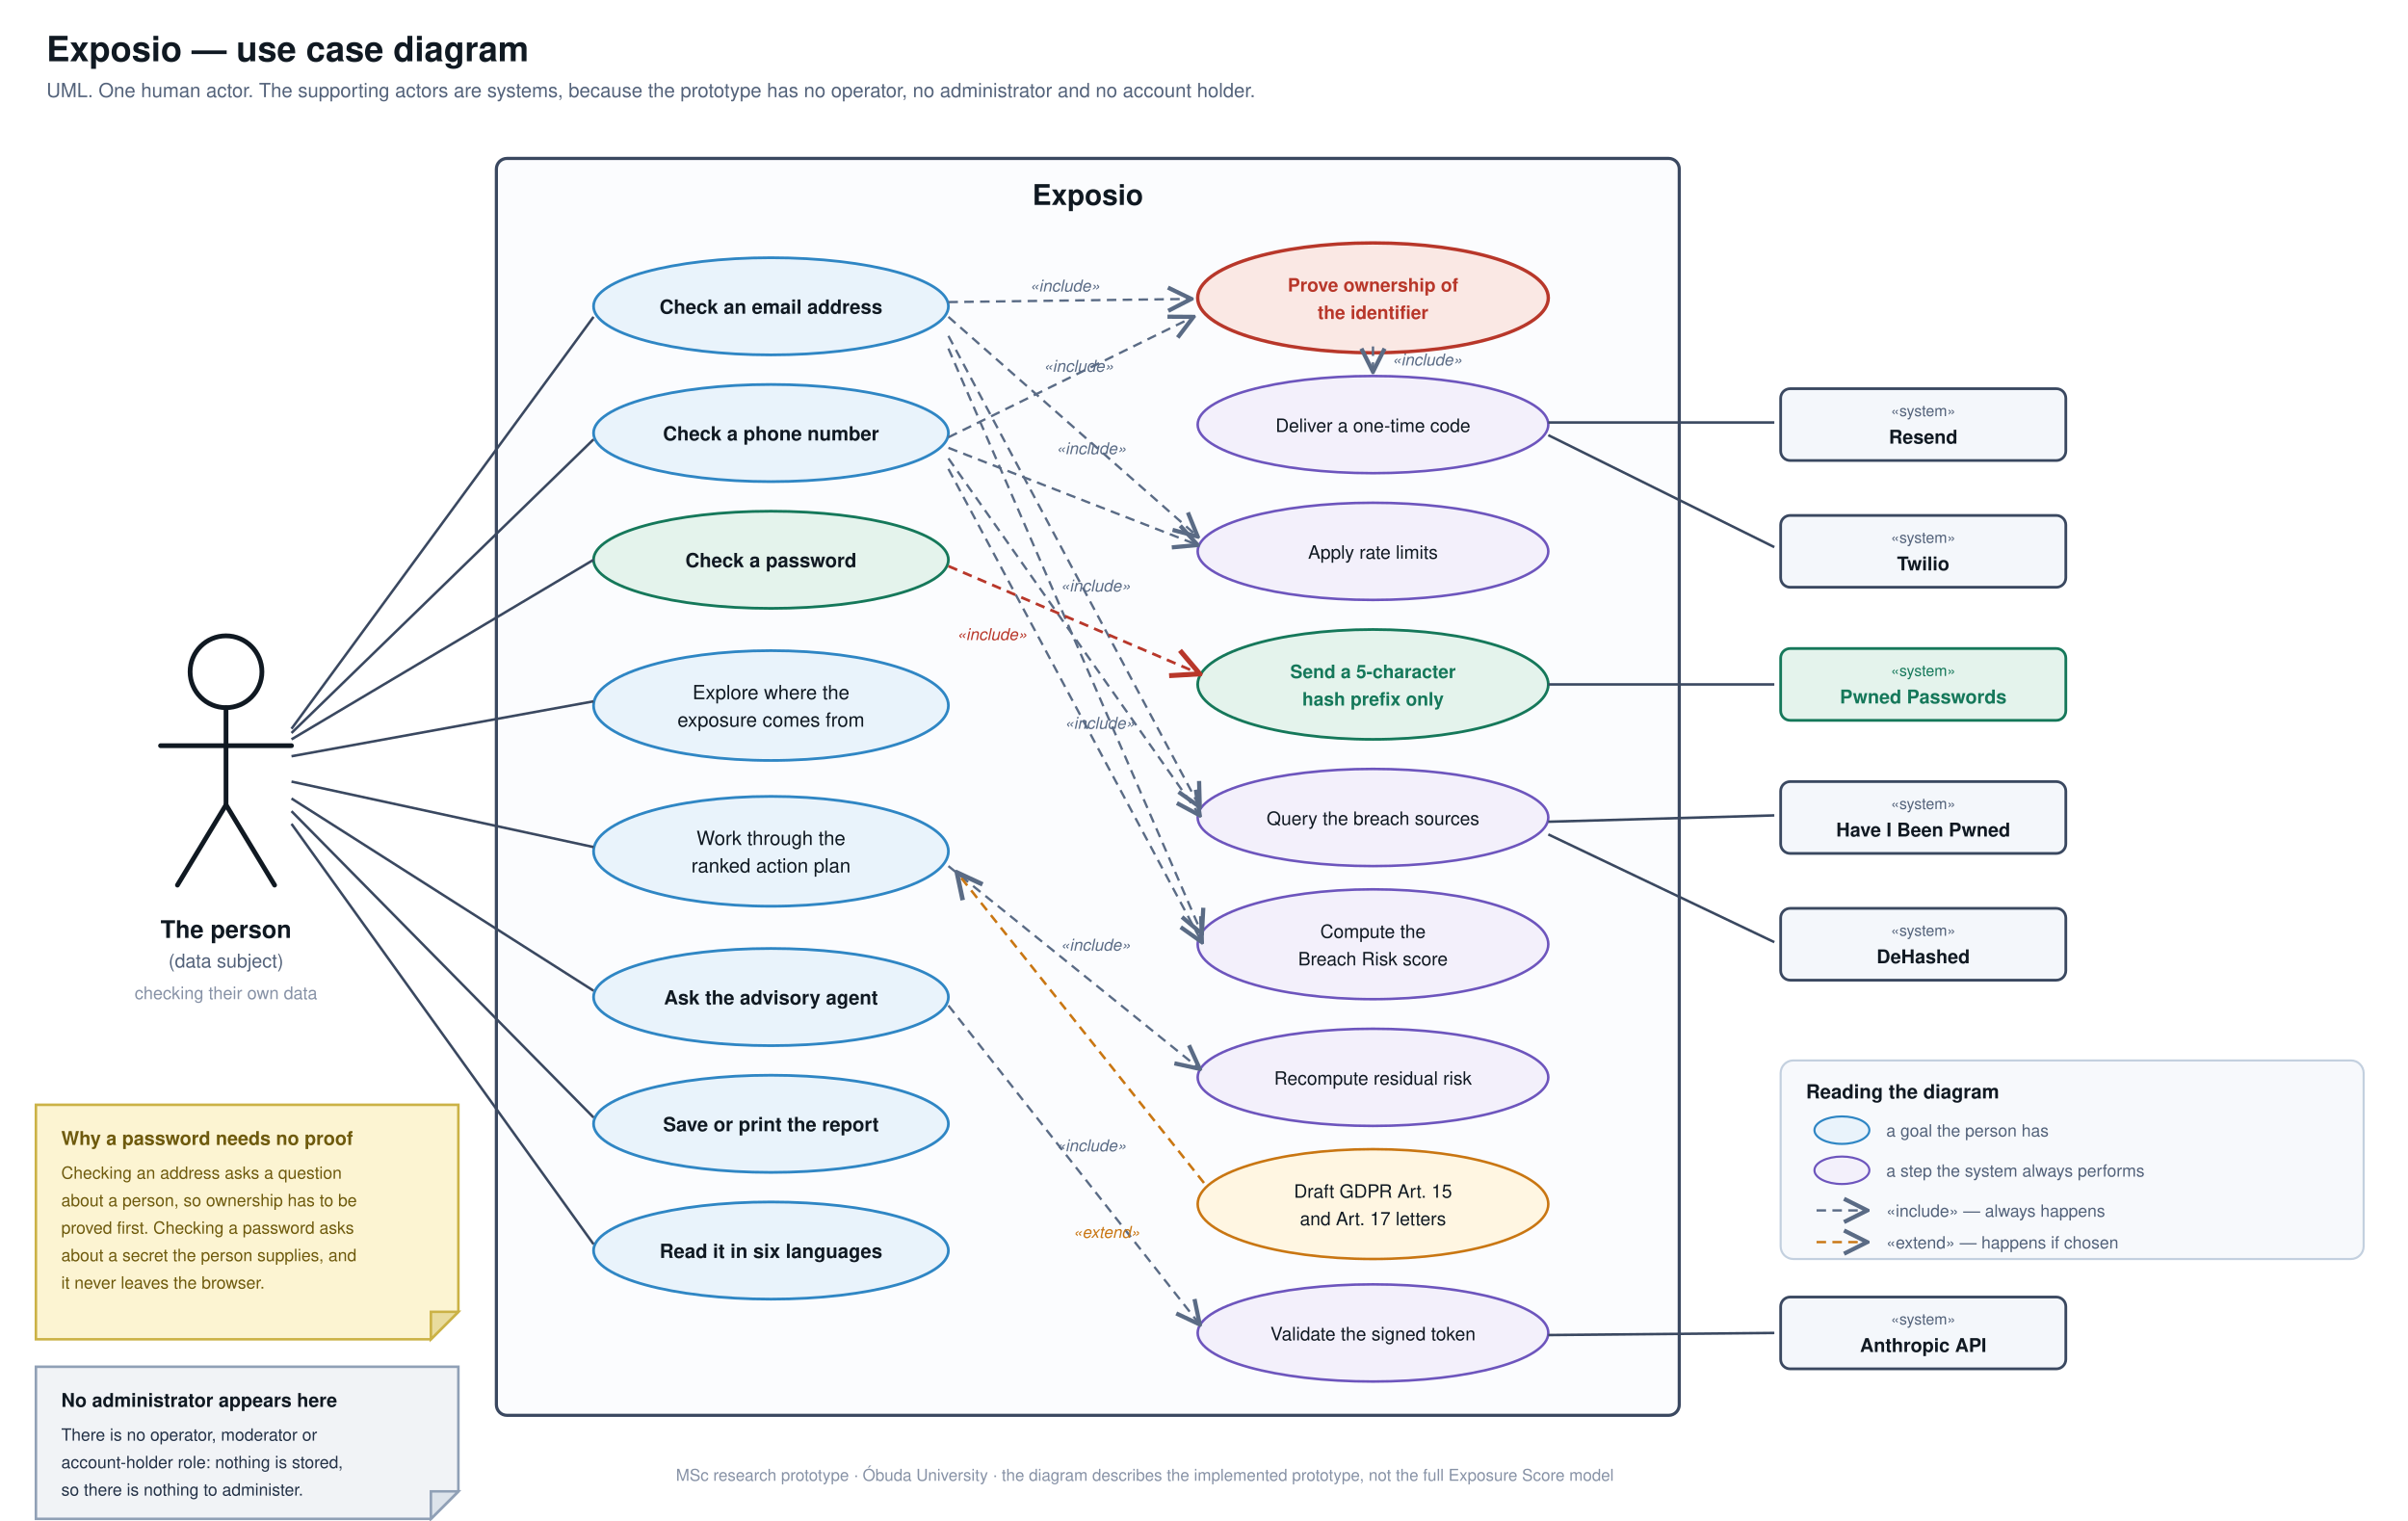
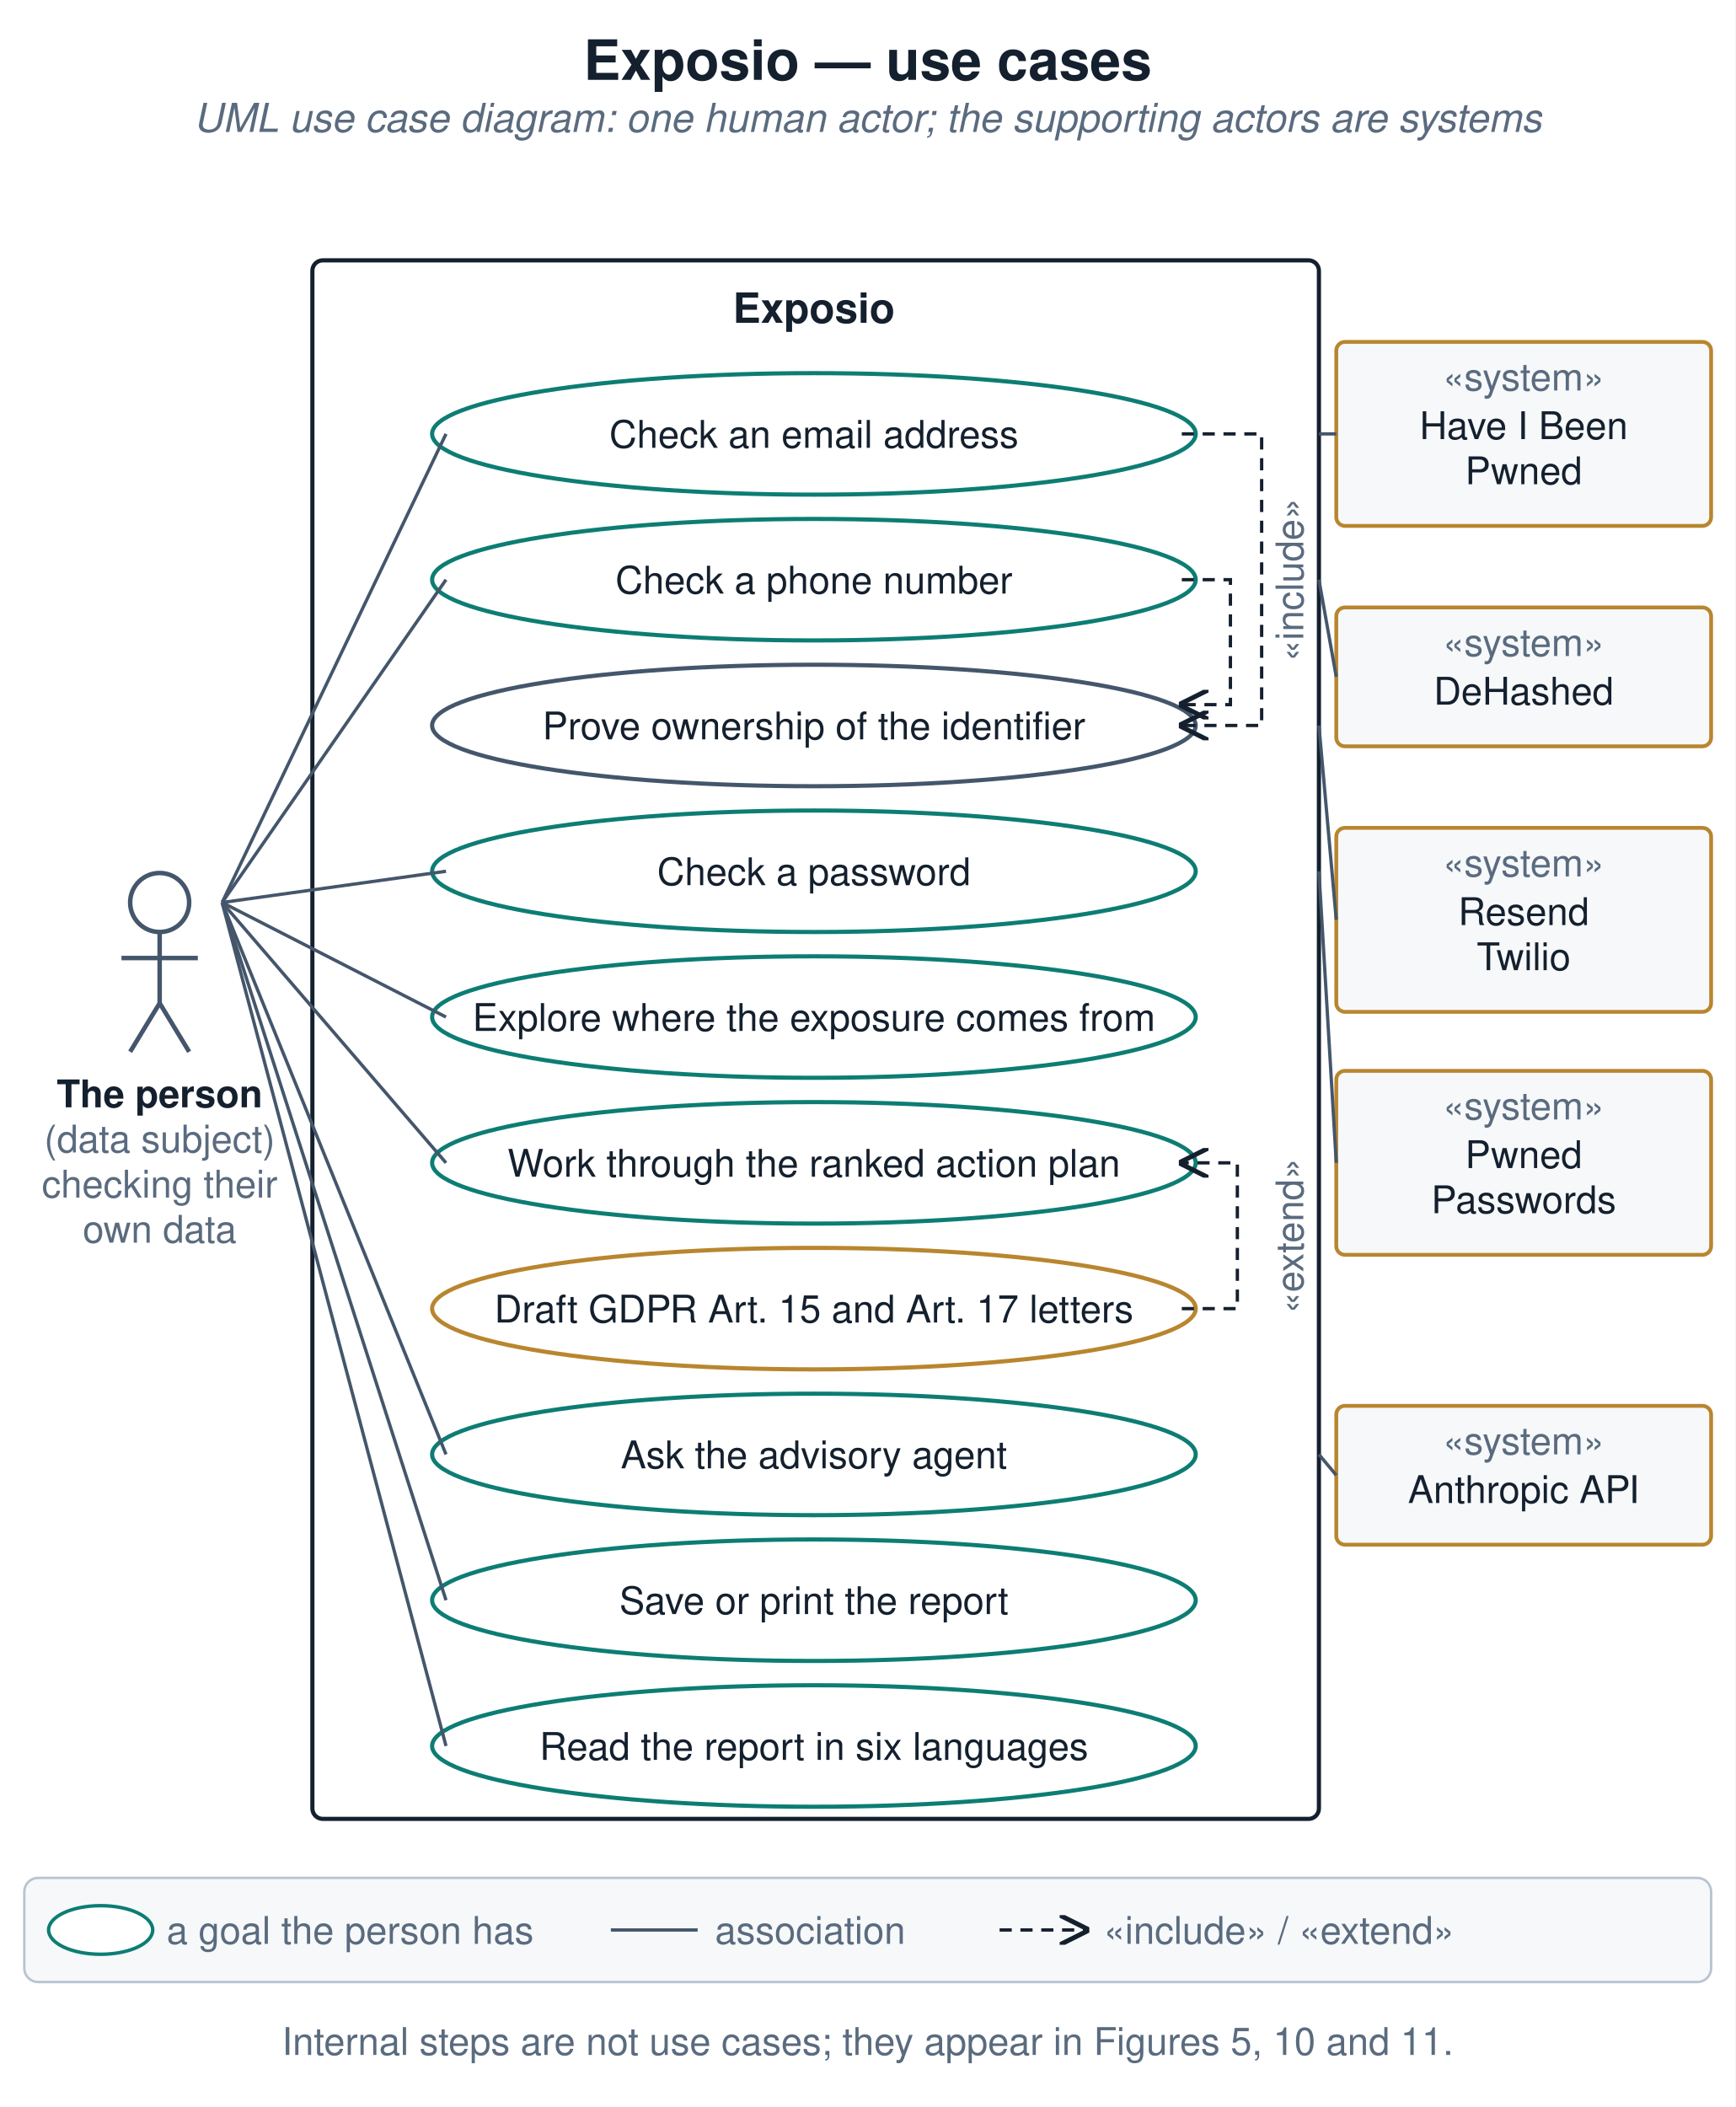
- <svg xmlns="http://www.w3.org/2000/svg" width="2280" height="1440" viewBox="0 0 2280 1440" font-family="Segoe UI, Helvetica, Arial, sans-serif">
+ <svg xmlns="http://www.w3.org/2000/svg" viewBox="0 0 1000 1214" width="1000" height="1214" font-family="Segoe UI, Calibri, Helvetica, Arial, sans-serif">
  <defs>
-     <marker id="inc" viewBox="0 0 12 12" refX="11" refY="6" markerWidth="12" markerHeight="12" orient="auto">
-       <path d="M1 1 L11 6 L1 11" fill="none" stroke="#5A6B85" stroke-width="1.8" />
+     <marker id="arrow" viewBox="0 0 10 10" refX="9" refY="5" markerWidth="7" markerHeight="7" orient="auto-start-reverse">
+       <path d="M0,0 L10,5 L0,10 z" fill="#14202E" />
    </marker>
-     <marker id="incr" viewBox="0 0 12 12" refX="11" refY="6" markerWidth="12" markerHeight="12" orient="auto">
-       <path d="M1 1 L11 6 L1 11" fill="none" stroke="#B8372A" stroke-width="1.8" />
+     <marker id="open" viewBox="0 0 10 10" refX="9" refY="5" markerWidth="9" markerHeight="9" orient="auto-start-reverse">
+       <path d="M0,0 L10,5 L0,10" fill="none" stroke="#14202E" stroke-width="1.6" />
+     </marker>
+     <marker id="hollow" viewBox="0 0 12 12" refX="11" refY="6" markerWidth="12" markerHeight="12" orient="auto-start-reverse">
+       <path d="M0,0 L12,6 L0,12 z" fill="#FFFFFF" stroke="#14202E" stroke-width="1.6" />
    </marker>
  </defs>
-   <rect width="2280" height="1440" fill="#FFFFFF" />
-   <text x="44" y="58" font-size="33" font-weight="700" fill="#101922">Exposio — use case diagram</text>
-   <text x="44" y="92" font-size="18.5" fill="#53627A">UML. One human actor. The supporting actors are systems, because the prototype has no operator, no administrator and no account holder.</text>
-   <rect x="470" y="150" width="1120" height="1190" rx="10" fill="#FBFCFE" stroke="#3A4860" stroke-width="3" />
-   <text x="1030" y="194" font-size="27" font-weight="700" fill="#101922" text-anchor="middle">Exposio</text>
-   <g stroke="#101922" stroke-width="4.5" fill="none" stroke-linecap="round">
-     <circle cx="214" cy="636" r="34" fill="#FFFFFF" />
-     <path d="M214 670 v92" />
-     <path d="M152 706 h124" />
-     <path d="M214 762 l-46 76 M214 762 l46 76" />
-   </g>
-   <text x="214" y="888" font-size="23" font-weight="700" fill="#101922" text-anchor="middle">The person</text>
-   <text x="214" y="916" font-size="18" fill="#53627A" text-anchor="middle">(data subject)</text>
-   <text x="214" y="946" font-size="16.5" fill="#8792A6" text-anchor="middle">checking their own data</text>
-   <g font-size="18.5" fill="#101922" text-anchor="middle">
-     <ellipse cx="730" cy="290" rx="168" ry="46" fill="#E9F3FB" stroke="#2F86C4" stroke-width="2.6" />
-     <text x="730" y="297" font-weight="600">Check an email address</text>
-     <ellipse cx="730" cy="410" rx="168" ry="46" fill="#E9F3FB" stroke="#2F86C4" stroke-width="2.6" />
-     <text x="730" y="417" font-weight="600">Check a phone number</text>
-     <ellipse cx="730" cy="530" rx="168" ry="46" fill="#E4F3EC" stroke="#15785A" stroke-width="2.6" />
-     <text x="730" y="537" font-weight="600">Check a password</text>
-     <ellipse cx="730" cy="668" rx="168" ry="52" fill="#E9F3FB" stroke="#2F86C4" stroke-width="2.6" />
-     <text x="730" y="662">Explore where the</text>
-     <text x="730" y="688">exposure comes from</text>
-     <ellipse cx="730" cy="806" rx="168" ry="52" fill="#E9F3FB" stroke="#2F86C4" stroke-width="2.6" />
-     <text x="730" y="800">Work through the</text>
-     <text x="730" y="826">ranked action plan</text>
-     <ellipse cx="730" cy="944" rx="168" ry="46" fill="#E9F3FB" stroke="#2F86C4" stroke-width="2.6" />
-     <text x="730" y="951" font-weight="600">Ask the advisory agent</text>
-     <ellipse cx="730" cy="1064" rx="168" ry="46" fill="#E9F3FB" stroke="#2F86C4" stroke-width="2.6" />
-     <text x="730" y="1071" font-weight="600">Save or print the report</text>
-     <ellipse cx="730" cy="1184" rx="168" ry="46" fill="#E9F3FB" stroke="#2F86C4" stroke-width="2.6" />
-     <text x="730" y="1191" font-weight="600">Read it in six languages</text>
-   </g>
-   <g font-size="17.5" fill="#101922" text-anchor="middle">
-     <ellipse cx="1300" cy="282" rx="166" ry="52" fill="#FAE8E4" stroke="#B8372A" stroke-width="3.2" />
-     <text x="1300" y="276" font-weight="700" fill="#B8372A">Prove ownership of</text>
-     <text x="1300" y="302" font-weight="700" fill="#B8372A">the identifier</text>
-     <ellipse cx="1300" cy="402" rx="166" ry="46" fill="#F3F0FB" stroke="#6D55BD" stroke-width="2.4" />
-     <text x="1300" y="409">Deliver a one-time code</text>
-     <ellipse cx="1300" cy="522" rx="166" ry="46" fill="#F3F0FB" stroke="#6D55BD" stroke-width="2.4" />
-     <text x="1300" y="529">Apply rate limits</text>
-     <ellipse cx="1300" cy="648" rx="166" ry="52" fill="#E4F3EC" stroke="#15785A" stroke-width="2.6" />
-     <text x="1300" y="642" fill="#15785A" font-weight="650">Send a 5-character</text>
-     <text x="1300" y="668" fill="#15785A" font-weight="650">hash prefix only</text>
-     <ellipse cx="1300" cy="774" rx="166" ry="46" fill="#F3F0FB" stroke="#6D55BD" stroke-width="2.4" />
-     <text x="1300" y="781">Query the breach sources</text>
-     <ellipse cx="1300" cy="894" rx="166" ry="52" fill="#F3F0FB" stroke="#6D55BD" stroke-width="2.4" />
-     <text x="1300" y="888">Compute the</text>
-     <text x="1300" y="914">Breach Risk score</text>
-     <ellipse cx="1300" cy="1020" rx="166" ry="46" fill="#F3F0FB" stroke="#6D55BD" stroke-width="2.4" />
-     <text x="1300" y="1027">Recompute residual risk</text>
-     <ellipse cx="1300" cy="1140" rx="166" ry="52" fill="#FFF6E2" stroke="#C97612" stroke-width="2.4" />
-     <text x="1300" y="1134">Draft GDPR Art. 15</text>
-     <text x="1300" y="1160">and Art. 17 letters</text>
-     <ellipse cx="1300" cy="1262" rx="166" ry="46" fill="#F3F0FB" stroke="#6D55BD" stroke-width="2.4" />
-     <text x="1300" y="1269">Validate the signed token</text>
-   </g>
-   <g font-size="18" text-anchor="middle">
-     <rect x="1686" y="368" width="270" height="68" rx="9" fill="#F4F7FB" stroke="#3A4860" stroke-width="2.6" />
-     <text x="1821" y="394" font-size="14.5" fill="#53627A">«system»</text>
-     <text x="1821" y="420" font-weight="700" fill="#101922">Resend</text>
-     <rect x="1686" y="488" width="270" height="68" rx="9" fill="#F4F7FB" stroke="#3A4860" stroke-width="2.6" />
-     <text x="1821" y="514" font-size="14.5" fill="#53627A">«system»</text>
-     <text x="1821" y="540" font-weight="700" fill="#101922">Twilio</text>
-     <rect x="1686" y="614" width="270" height="68" rx="9" fill="#E4F3EC" stroke="#15785A" stroke-width="2.6" />
-     <text x="1821" y="640" font-size="14.5" fill="#15785A">«system»</text>
-     <text x="1821" y="666" font-weight="700" fill="#15785A">Pwned Passwords</text>
-     <rect x="1686" y="740" width="270" height="68" rx="9" fill="#F4F7FB" stroke="#3A4860" stroke-width="2.6" />
-     <text x="1821" y="766" font-size="14.5" fill="#53627A">«system»</text>
-     <text x="1821" y="792" font-weight="700" fill="#101922">Have I Been Pwned</text>
-     <rect x="1686" y="860" width="270" height="68" rx="9" fill="#F4F7FB" stroke="#3A4860" stroke-width="2.6" />
-     <text x="1821" y="886" font-size="14.5" fill="#53627A">«system»</text>
-     <text x="1821" y="912" font-weight="700" fill="#101922">DeHashed</text>
-     <rect x="1686" y="1228" width="270" height="68" rx="9" fill="#F4F7FB" stroke="#3A4860" stroke-width="2.6" />
-     <text x="1821" y="1254" font-size="14.5" fill="#53627A">«system»</text>
-     <text x="1821" y="1280" font-weight="700" fill="#101922">Anthropic API</text>
-   </g>
-   <g stroke="#3A4860" stroke-width="2.4" fill="none">
-     <path d="M276 690 L562 300" />
-     <path d="M276 694 L562 416" />
-     <path d="M276 700 L562 530" />
-     <path d="M276 716 L562 664" />
-     <path d="M276 740 L562 802" />
-     <path d="M276 756 L562 938" />
-     <path d="M276 768 L562 1058" />
-     <path d="M276 780 L562 1178" />
-   </g>
-   <g stroke="#5A6B85" stroke-width="2.2" fill="none" stroke-dasharray="9 6" marker-end="url(#inc)">
-     <path d="M898 286 L1128 283" />
-     <path d="M898 414 L1130 300" />
-     <path d="M1300 328 L1300 352" />
-     <path d="M898 300 L1134 508" />
-     <path d="M898 424 L1134 516" />
-     <path d="M898 318 L1136 764" />
-     <path d="M898 434 L1136 772" />
-     <path d="M898 330 L1138 884" />
-     <path d="M898 444 L1138 892" />
-     <path d="M898 820 L1136 1012" />
-     <path d="M898 952 L1136 1254" />
-   </g>
-   <g stroke="#B8372A" stroke-width="2.6" fill="none" stroke-dasharray="9 6" marker-end="url(#incr)">
-     <path d="M898 536 L1136 638" />
-   </g>
-   <g stroke="#C97612" stroke-width="2.4" fill="none" stroke-dasharray="9 6" marker-end="url(#inc)">
-     <path d="M1140 1120 L906 826" />
-   </g>
-   <g font-size="15.5" fill="#5A6B85" font-style="italic">
-     <text x="975" y="276">«include»</text>
-     <text x="988" y="352">«include»</text>
-     <text x="1318" y="346">«include»</text>
-     <text x="1000" y="430">«include»</text>
-     <text x="1004" y="560">«include»</text>
-     <text x="1008" y="690">«include»</text>
-     <text x="1004" y="900">«include»</text>
-     <text x="1016" y="1172" fill="#C97612">«extend»</text>
-     <text x="1000" y="1090">«include»</text>
-     <text x="906" y="606" fill="#B8372A">«include»</text>
-   </g>
-   <g stroke="#3A4860" stroke-width="2.4" fill="none">
-     <path d="M1466 400 L1680 400" />
-     <path d="M1466 412 L1680 518" />
-     <path d="M1466 648 L1680 648" />
-     <path d="M1466 778 L1680 772" />
-     <path d="M1466 790 L1680 892" />
-     <path d="M1466 1264 L1680 1262" />
-   </g>
-   <path d="M34 1046 h400 v196 l-26 26 H34 z" fill="#FCF4D2" stroke="#CBB246" stroke-width="2.4" />
-   <path d="M434 1242 h-26 v26 z" fill="#E9DC9E" stroke="#CBB246" stroke-width="2.4" />
-   <text x="58" y="1084" font-size="18" font-weight="700" fill="#6E5A0D">Why a password needs no proof</text>
-   <text x="58" y="1116" font-size="16" fill="#6E5A0D">Checking an address asks a question</text>
-   <text x="58" y="1142" font-size="16" fill="#6E5A0D">about a person, so ownership has to be</text>
-   <text x="58" y="1168" font-size="16" fill="#6E5A0D">proved first. Checking a password asks</text>
-   <text x="58" y="1194" font-size="16" fill="#6E5A0D">about a secret the person supplies, and</text>
-   <text x="58" y="1220" font-size="16" fill="#6E5A0D">it never leaves the browser.</text>
-   <path d="M34 1294 h400 v118 l-26 26 H34 z" fill="#F1F3F6" stroke="#90A0B6" stroke-width="2.4" />
-   <path d="M434 1412 h-26 v26 z" fill="#DDE3EB" stroke="#90A0B6" stroke-width="2.4" />
-   <text x="58" y="1332" font-size="18" font-weight="700" fill="#101922">No administrator appears here</text>
-   <text x="58" y="1364" font-size="16" fill="#243247">There is no operator, moderator or</text>
-   <text x="58" y="1390" font-size="16" fill="#243247">account-holder role: nothing is stored,</text>
-   <text x="58" y="1416" font-size="16" fill="#243247">so there is nothing to administer.</text>
-   <rect x="1686" y="1004" width="552" height="188" rx="12" fill="#F7F9FC" stroke="#C3D0DF" stroke-width="2" />
-   <text x="1710" y="1040" font-size="18.5" font-weight="700" fill="#101922">Reading the diagram</text>
-   <ellipse cx="1744" cy="1070" rx="26" ry="13" fill="#E9F3FB" stroke="#2F86C4" stroke-width="2" />
-   <text x="1786" y="1076" font-size="16" fill="#53627A">a goal the person has</text>
-   <ellipse cx="1744" cy="1108" rx="26" ry="13" fill="#F3F0FB" stroke="#6D55BD" stroke-width="2" />
-   <text x="1786" y="1114" font-size="16" fill="#53627A">a step the system always performs</text>
-   <path d="M1720 1146 h48" stroke="#5A6B85" stroke-width="2.2" stroke-dasharray="9 6" fill="none" marker-end="url(#inc)" />
-   <text x="1786" y="1152" font-size="16" fill="#53627A">«include» — always happens</text>
-   <path d="M1720 1176 h48" stroke="#C97612" stroke-width="2.2" stroke-dasharray="9 6" fill="none" marker-end="url(#inc)" />
-   <text x="1786" y="1182" font-size="16" fill="#53627A">«extend» — happens if chosen</text>
-   <text x="640" y="1402" font-size="15.5" fill="#8792A6">MSc research prototype · Óbuda University · the diagram describes the implemented prototype, not the full Exposure Score model</text>
+   <rect width="1000" height="1214" fill="#FFFFFF" />
+   <text x="500.0" y="46" font-family="Segoe UI, Calibri, Helvetica, Arial, sans-serif" font-size="32" fill="#14202E" text-anchor="middle" font-weight="600">Exposio — use cases</text>
+   <text x="500.0" y="76" font-family="Segoe UI, Calibri, Helvetica, Arial, sans-serif" font-size="23" fill="#5A6B7F" text-anchor="middle" font-weight="400" font-style="italic">UML use case diagram: one human actor; the supporting actors are systems</text>
+   <rect x="180" y="150" width="580" height="898" rx="6" fill="none" stroke="#14202E" stroke-width="2.4" />
+   <text x="469" y="186" font-family="Segoe UI, Calibri, Helvetica, Arial, sans-serif" font-size="24" fill="#14202E" text-anchor="middle" font-weight="600">Exposio</text>
+   <circle cx="92" cy="520" r="17" fill="none" stroke="#44566B" stroke-width="2.6" />
+   <path d="M92,537 L92,578 M70,552 L114,552 M92,578 L75,606 M92,578 L109,606" fill="none" stroke="#44566B" stroke-width="2.6" />
+   <text x="92" y="638" font-family="Segoe UI, Calibri, Helvetica, Arial, sans-serif" font-size="22" fill="#14202E" text-anchor="middle" font-weight="600">The person</text>
+   <text x="92" y="664" font-family="Segoe UI, Calibri, Helvetica, Arial, sans-serif" font-size="22" fill="#5A6B7F" text-anchor="middle" font-weight="400">(data subject)</text>
+   <text x="92" y="690" font-family="Segoe UI, Calibri, Helvetica, Arial, sans-serif" font-size="22" fill="#5A6B7F" text-anchor="middle" font-weight="400">checking their</text>
+   <text x="92" y="716" font-family="Segoe UI, Calibri, Helvetica, Arial, sans-serif" font-size="22" fill="#5A6B7F" text-anchor="middle" font-weight="400">own data</text>
+   <ellipse cx="469" cy="250" rx="220.0" ry="35" fill="#FFFFFF" stroke="#0D7D74" stroke-width="2.4" />
+   <text x="469" y="258" font-family="Segoe UI, Calibri, Helvetica, Arial, sans-serif" font-size="22" fill="#14202E" text-anchor="middle" font-weight="400">Check an email address</text>
+   <ellipse cx="469" cy="334" rx="220.0" ry="35" fill="#FFFFFF" stroke="#0D7D74" stroke-width="2.4" />
+   <text x="469" y="342" font-family="Segoe UI, Calibri, Helvetica, Arial, sans-serif" font-size="22" fill="#14202E" text-anchor="middle" font-weight="400">Check a phone number</text>
+   <ellipse cx="469" cy="418" rx="220.0" ry="35" fill="#FFFFFF" stroke="#44566B" stroke-width="2.4" />
+   <text x="469" y="426" font-family="Segoe UI, Calibri, Helvetica, Arial, sans-serif" font-size="22" fill="#14202E" text-anchor="middle" font-weight="400">Prove ownership of the identifier</text>
+   <ellipse cx="469" cy="502" rx="220.0" ry="35" fill="#FFFFFF" stroke="#0D7D74" stroke-width="2.4" />
+   <text x="469" y="510" font-family="Segoe UI, Calibri, Helvetica, Arial, sans-serif" font-size="22" fill="#14202E" text-anchor="middle" font-weight="400">Check a password</text>
+   <ellipse cx="469" cy="586" rx="220.0" ry="35" fill="#FFFFFF" stroke="#0D7D74" stroke-width="2.4" />
+   <text x="469" y="594" font-family="Segoe UI, Calibri, Helvetica, Arial, sans-serif" font-size="22" fill="#14202E" text-anchor="middle" font-weight="400">Explore where the exposure comes from</text>
+   <ellipse cx="469" cy="670" rx="220.0" ry="35" fill="#FFFFFF" stroke="#0D7D74" stroke-width="2.4" />
+   <text x="469" y="678" font-family="Segoe UI, Calibri, Helvetica, Arial, sans-serif" font-size="22" fill="#14202E" text-anchor="middle" font-weight="400">Work through the ranked action plan</text>
+   <ellipse cx="469" cy="754" rx="220.0" ry="35" fill="#FFFFFF" stroke="#B8862F" stroke-width="2.4" />
+   <text x="469" y="762" font-family="Segoe UI, Calibri, Helvetica, Arial, sans-serif" font-size="22" fill="#14202E" text-anchor="middle" font-weight="400">Draft GDPR Art. 15 and Art. 17 letters</text>
+   <ellipse cx="469" cy="838" rx="220.0" ry="35" fill="#FFFFFF" stroke="#0D7D74" stroke-width="2.4" />
+   <text x="469" y="846" font-family="Segoe UI, Calibri, Helvetica, Arial, sans-serif" font-size="22" fill="#14202E" text-anchor="middle" font-weight="400">Ask the advisory agent</text>
+   <ellipse cx="469" cy="922" rx="220.0" ry="35" fill="#FFFFFF" stroke="#0D7D74" stroke-width="2.4" />
+   <text x="469" y="930" font-family="Segoe UI, Calibri, Helvetica, Arial, sans-serif" font-size="22" fill="#14202E" text-anchor="middle" font-weight="400">Save or print the report</text>
+   <ellipse cx="469" cy="1006" rx="220.0" ry="35" fill="#FFFFFF" stroke="#0D7D74" stroke-width="2.4" />
+   <text x="469" y="1014" font-family="Segoe UI, Calibri, Helvetica, Arial, sans-serif" font-size="22" fill="#14202E" text-anchor="middle" font-weight="400">Read the report in six languages</text>
+   <path d="M128,520 L257.0,250" fill="none" stroke="#44566B" stroke-width="1.9" />
+   <path d="M128,520 L257.0,334" fill="none" stroke="#44566B" stroke-width="1.9" />
+   <path d="M128,520 L257.0,502" fill="none" stroke="#44566B" stroke-width="1.9" />
+   <path d="M128,520 L257.0,586" fill="none" stroke="#44566B" stroke-width="1.9" />
+   <path d="M128,520 L257.0,670" fill="none" stroke="#44566B" stroke-width="1.9" />
+   <path d="M128,520 L257.0,838" fill="none" stroke="#44566B" stroke-width="1.9" />
+   <path d="M128,520 L257.0,922" fill="none" stroke="#44566B" stroke-width="1.9" />
+   <path d="M128,520 L257.0,1006" fill="none" stroke="#44566B" stroke-width="1.9" />
+   <path d="M681.0,250 L727.0,250 L727.0,418 L681.0,418" fill="none" stroke="#14202E" stroke-width="1.9" stroke-dasharray="7 5" marker-end="url(#open)" />
+   <path d="M681.0,334 L709.0,334 L709.0,406 L681.0,406" fill="none" stroke="#14202E" stroke-width="1.9" stroke-dasharray="7 5" marker-end="url(#open)" />
+   <text transform="rotate(-90 751.0 334.0)" x="751.0" y="334.0" font-family="Segoe UI, Calibri, Helvetica, Arial, sans-serif" font-size="22" fill="#5A6B7F" text-anchor="middle">«include»</text>
+   <path d="M681.0,754 L713.0,754 L713.0,670 L681.0,670" fill="none" stroke="#14202E" stroke-width="1.9" stroke-dasharray="7 5" marker-end="url(#open)" />
+   <text transform="rotate(-90 751.0 712.0)" x="751.0" y="712.0" font-family="Segoe UI, Calibri, Helvetica, Arial, sans-serif" font-size="22" fill="#5A6B7F" text-anchor="middle">«extend»</text>
+   <rect x="770" y="197.0" width="216" height="106" rx="5" fill="#F6F8FA" stroke="#B8862F" stroke-width="2.2" />
+   <text x="878" y="225.0" font-family="Segoe UI, Calibri, Helvetica, Arial, sans-serif" font-size="22" fill="#5A6B7F" text-anchor="middle" font-weight="400">«system»</text>
+   <text x="878" y="253.0" font-family="Segoe UI, Calibri, Helvetica, Arial, sans-serif" font-size="22" fill="#14202E" text-anchor="middle" font-weight="400">Have I Been</text>
+   <text x="878" y="279.0" font-family="Segoe UI, Calibri, Helvetica, Arial, sans-serif" font-size="22" fill="#14202E" text-anchor="middle" font-weight="400">Pwned</text>
+   <rect x="770" y="350.0" width="216" height="80" rx="5" fill="#F6F8FA" stroke="#B8862F" stroke-width="2.2" />
+   <text x="878" y="378.0" font-family="Segoe UI, Calibri, Helvetica, Arial, sans-serif" font-size="22" fill="#5A6B7F" text-anchor="middle" font-weight="400">«system»</text>
+   <text x="878" y="406.0" font-family="Segoe UI, Calibri, Helvetica, Arial, sans-serif" font-size="22" fill="#14202E" text-anchor="middle" font-weight="400">DeHashed</text>
+   <rect x="770" y="477.0" width="216" height="106" rx="5" fill="#F6F8FA" stroke="#B8862F" stroke-width="2.2" />
+   <text x="878" y="505.0" font-family="Segoe UI, Calibri, Helvetica, Arial, sans-serif" font-size="22" fill="#5A6B7F" text-anchor="middle" font-weight="400">«system»</text>
+   <text x="878" y="533.0" font-family="Segoe UI, Calibri, Helvetica, Arial, sans-serif" font-size="22" fill="#14202E" text-anchor="middle" font-weight="400">Resend</text>
+   <text x="878" y="559.0" font-family="Segoe UI, Calibri, Helvetica, Arial, sans-serif" font-size="22" fill="#14202E" text-anchor="middle" font-weight="400">Twilio</text>
+   <rect x="770" y="617.0" width="216" height="106" rx="5" fill="#F6F8FA" stroke="#B8862F" stroke-width="2.2" />
+   <text x="878" y="645.0" font-family="Segoe UI, Calibri, Helvetica, Arial, sans-serif" font-size="22" fill="#5A6B7F" text-anchor="middle" font-weight="400">«system»</text>
+   <text x="878" y="673.0" font-family="Segoe UI, Calibri, Helvetica, Arial, sans-serif" font-size="22" fill="#14202E" text-anchor="middle" font-weight="400">Pwned</text>
+   <text x="878" y="699.0" font-family="Segoe UI, Calibri, Helvetica, Arial, sans-serif" font-size="22" fill="#14202E" text-anchor="middle" font-weight="400">Passwords</text>
+   <rect x="770" y="810.0" width="216" height="80" rx="5" fill="#F6F8FA" stroke="#B8862F" stroke-width="2.2" />
+   <text x="878" y="838.0" font-family="Segoe UI, Calibri, Helvetica, Arial, sans-serif" font-size="22" fill="#5A6B7F" text-anchor="middle" font-weight="400">«system»</text>
+   <text x="878" y="866.0" font-family="Segoe UI, Calibri, Helvetica, Arial, sans-serif" font-size="22" fill="#14202E" text-anchor="middle" font-weight="400">Anthropic API</text>
+   <path d="M760,250 L770,250" fill="none" stroke="#44566B" stroke-width="1.9" />
+   <path d="M760,334 L770,390" fill="none" stroke="#44566B" stroke-width="1.9" />
+   <path d="M760,418 L770,530" fill="none" stroke="#44566B" stroke-width="1.9" />
+   <path d="M760,502 L770,670" fill="none" stroke="#44566B" stroke-width="1.9" />
+   <path d="M760,838 L770,850" fill="none" stroke="#44566B" stroke-width="1.9" />
+   <rect x="14" y="1082" width="972" height="60" rx="8" fill="#F6F8FA" stroke="#B9C4D0" stroke-width="1.4" />
+   <ellipse cx="58" cy="1112" rx="30" ry="14" fill="#FFF" stroke="#0D7D74" stroke-width="2" />
+   <text x="96" y="1120" font-family="Segoe UI, Calibri, Helvetica, Arial, sans-serif" font-size="22" fill="#5A6B7F" text-anchor="start" font-weight="400">a goal the person has</text>
+   <path d="M352,1112 L402,1112" stroke="#44566B" stroke-width="1.9" />
+   <text x="412" y="1120" font-family="Segoe UI, Calibri, Helvetica, Arial, sans-serif" font-size="22" fill="#5A6B7F" text-anchor="start" font-weight="400">association</text>
+   <path d="M576,1112 L626,1112" stroke="#14202E" stroke-width="1.9" stroke-dasharray="7 5" marker-end="url(#open)" />
+   <text x="636" y="1120" font-family="Segoe UI, Calibri, Helvetica, Arial, sans-serif" font-size="22" fill="#5A6B7F" text-anchor="start" font-weight="400">«include» / «extend»</text>
+   <text x="500" y="1184" font-family="Segoe UI, Calibri, Helvetica, Arial, sans-serif" font-size="22" fill="#5A6B7F" text-anchor="middle" font-weight="400">Internal steps are not use cases; they appear in Figures 5, 10 and 11.</text>
</svg>
